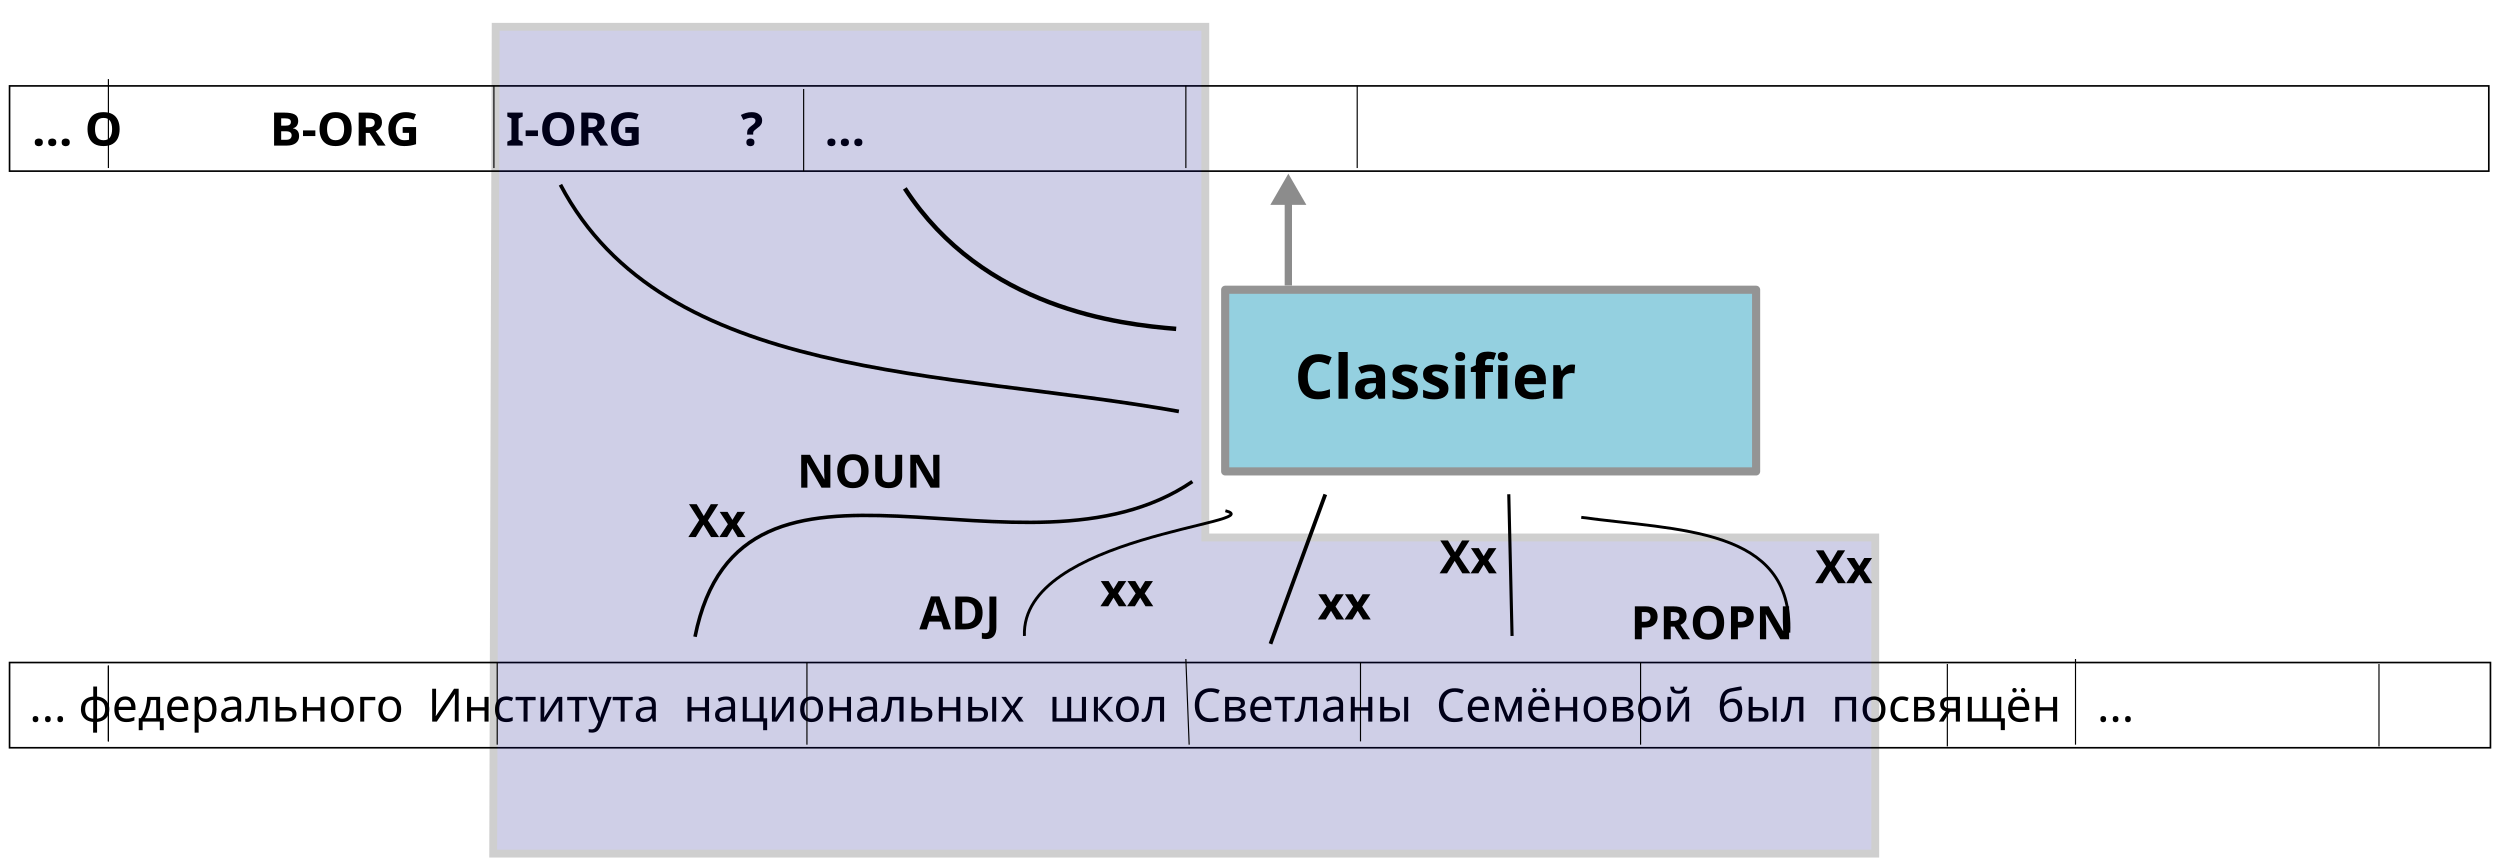
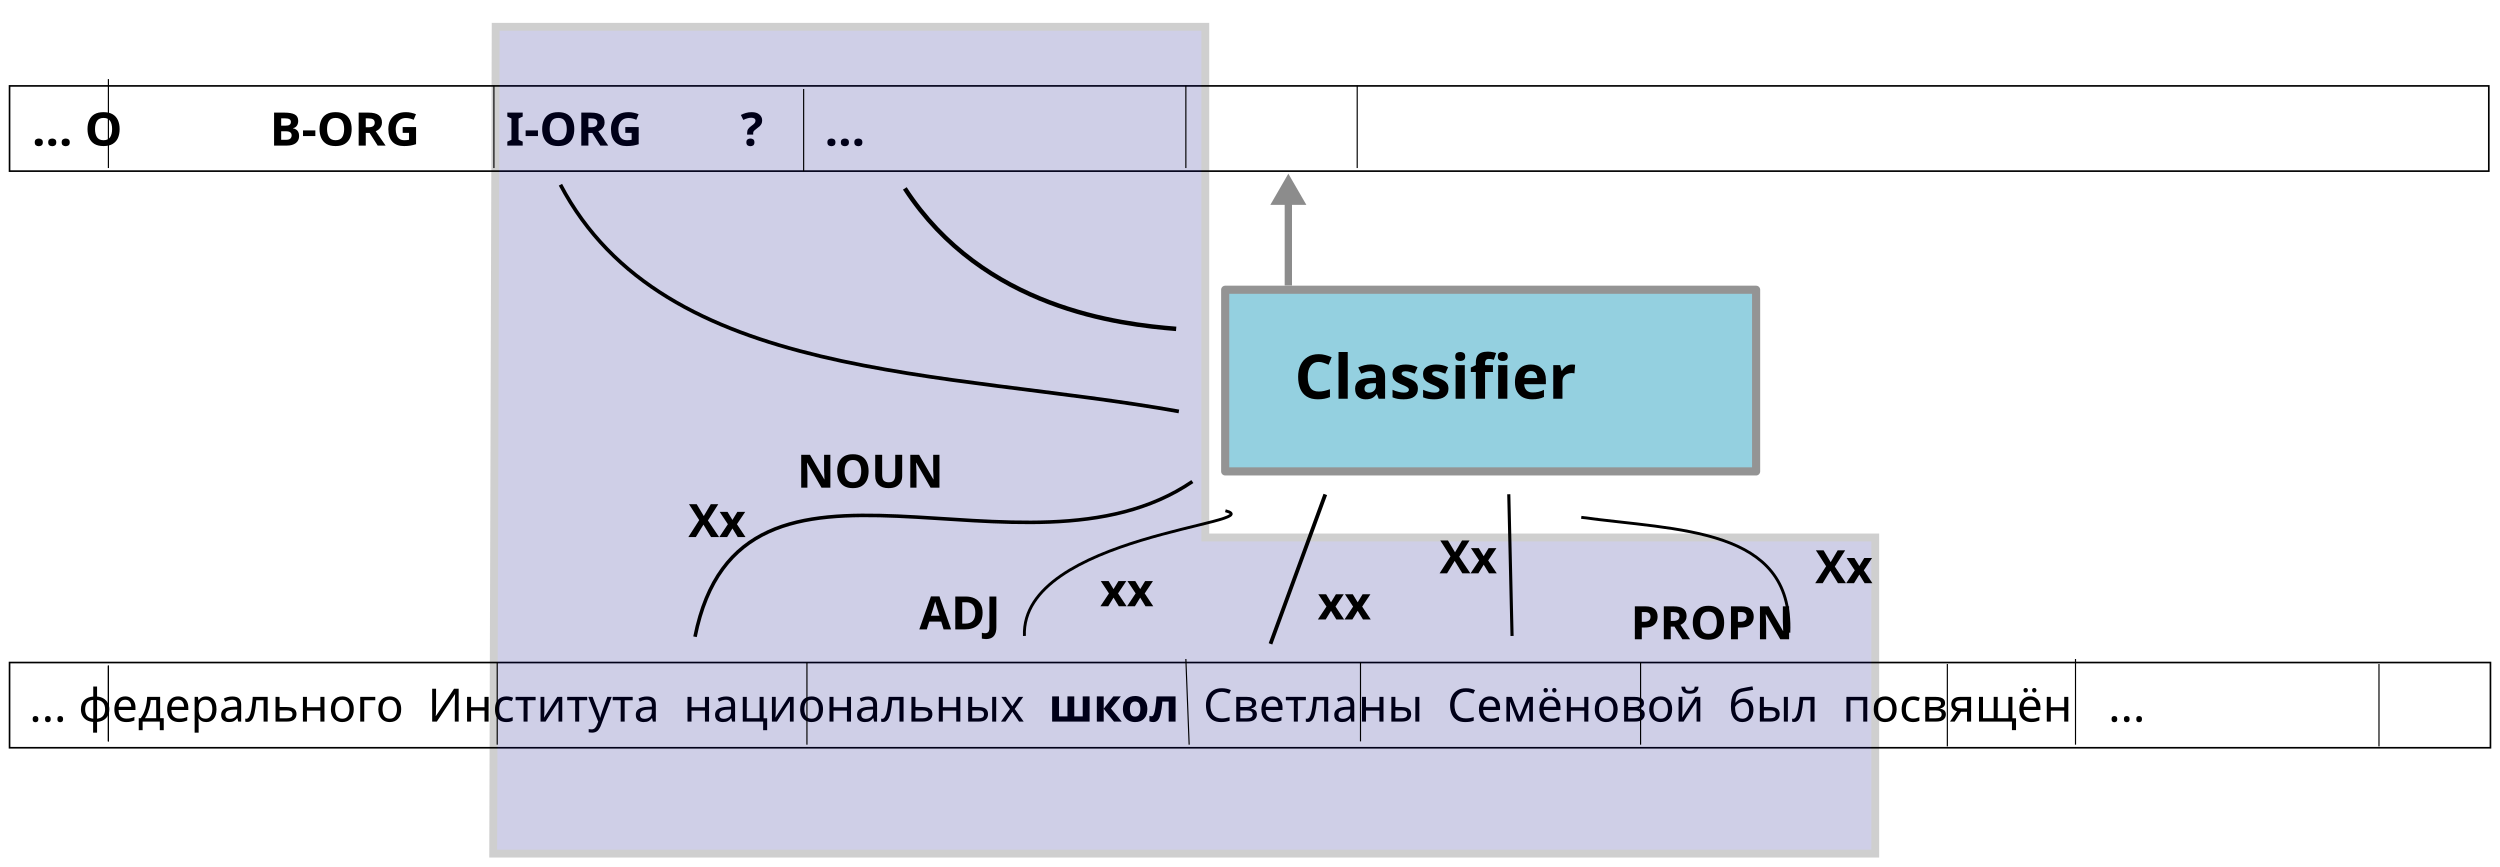
<svg xmlns="http://www.w3.org/2000/svg" width="573.561mm" height="198.833mm" viewBox="0 0 573.561 198.833" version="1.1" id="svg8">
  <defs id="defs2">
    <marker orient="auto" refY="0.0" refX="0.0" id="TriangleOutM" style="overflow:visible">
      <path id="path4829" d="M 5.77,0.0 L -2.88,5.0 L -2.88,-5.0 L 5.77,0.0 z " style="fill-rule:evenodd;stroke:#000000;stroke-width:1pt;stroke-opacity:1;fill:#000000;fill-opacity:1" transform="scale(0.4)" />
    </marker>
    <marker orient="auto" refY="0.0" refX="0.0" id="TriangleOutL" style="overflow:visible">
      <path id="path4826" d="M 5.77,0.0 L -2.88,5.0 L -2.88,-5.0 L 5.77,0.0 z " style="fill-rule:evenodd;stroke:#000000;stroke-width:1pt;stroke-opacity:1;fill:#000000;fill-opacity:1" transform="scale(0.8)" />
    </marker>
    <marker orient="auto" refY="0.0" refX="0.0" id="Tail" style="overflow:visible">
      <g id="g4732" transform="scale(-1.2)" style="stroke:#000000;stroke-opacity:1;fill:#000000;fill-opacity:1">
        <path id="path4720" d="M -3.805,-3.959 L 0.544,0" style="fill:#000000;fill-rule:evenodd;stroke:#000000;stroke-width:0.8;stroke-linecap:round;stroke-opacity:1;fill-opacity:1" />
        <path id="path4722" d="M -1.287,-3.959 L 3.062,0" style="fill:#000000;fill-rule:evenodd;stroke:#000000;stroke-width:0.8;stroke-linecap:round;stroke-opacity:1;fill-opacity:1" />
        <path id="path4724" d="M 1.305,-3.959 L 5.654,0" style="fill:#000000;fill-rule:evenodd;stroke:#000000;stroke-width:0.8;stroke-linecap:round;stroke-opacity:1;fill-opacity:1" />
        <path id="path4726" d="M -3.805,4.178 L 0.544,0.22" style="fill:#000000;fill-rule:evenodd;stroke:#000000;stroke-width:0.8;stroke-linecap:round;stroke-opacity:1;fill-opacity:1" />
        <path id="path4728" d="M -1.287,4.178 L 3.062,0.22" style="fill:#000000;fill-rule:evenodd;stroke:#000000;stroke-width:0.8;stroke-linecap:round;stroke-opacity:1;fill-opacity:1" />
        <path id="path4730" d="M 1.305,4.178 L 5.654,0.22" style="fill:#000000;fill-rule:evenodd;stroke:#000000;stroke-width:0.8;stroke-linecap:round;stroke-opacity:1;fill-opacity:1" />
      </g>
    </marker>
    <marker orient="auto" refY="0.0" refX="0.0" id="Arrow1Send" style="overflow:visible;">
      <path id="path4699" d="M 0.0,0.0 L 5.0,-5.0 L -12.5,0.0 L 5.0,5.0 L 0.0,0.0 z " style="fill-rule:evenodd;stroke:#000000;stroke-width:1pt;stroke-opacity:1;fill:#000000;fill-opacity:1" transform="scale(0.2) rotate(180) translate(6,0)" />
    </marker>
    <marker orient="auto" refY="0.0" refX="0.0" id="Arrow1Mstart" style="overflow:visible">
      <path id="path4690" d="M 0.0,0.0 L 5.0,-5.0 L -12.5,0.0 L 5.0,5.0 L 0.0,0.0 z " style="fill-rule:evenodd;stroke:#000000;stroke-width:1pt;stroke-opacity:1;fill:#008eb5;fill-opacity:1" transform="scale(0.4) translate(10,0)" />
    </marker>
    <marker orient="auto" refY="0" refX="0" id="marker5200" style="overflow:visible">
      <path id="path5198" style="fill:#008eb5;fill-opacity:1;fill-rule:evenodd;stroke:#000000;stroke-width:0.625;stroke-linejoin:round;stroke-opacity:1" d="M 8.719,4.034 -2.207,0.016 8.719,-4.002 c -1.745,2.372 -1.735,5.617 -6e-7,8.035 z" transform="matrix(-1.1,0,0,-1.1,-1.1,0)" />
    </marker>
    <marker orient="auto" refY="0" refX="0" id="marker5136" style="overflow:visible">
      <path id="path5134" style="fill:#000000;fill-opacity:1;fill-rule:evenodd;stroke:#000000;stroke-width:0.625;stroke-linejoin:round;stroke-opacity:1" d="M 8.719,4.034 -2.207,0.016 8.719,-4.002 c -1.745,2.372 -1.735,5.617 -6e-7,8.035 z" transform="matrix(-1.1,0,0,-1.1,-1.1,0)" />
    </marker>
    <marker orient="auto" refY="0" refX="0" id="Arrow2Lend" style="overflow:visible">
      <path id="path4705" style="fill:#000000;fill-opacity:1;fill-rule:evenodd;stroke:#000000;stroke-width:0.625;stroke-linejoin:round;stroke-opacity:1" d="M 8.719,4.034 -2.207,0.016 8.719,-4.002 c -1.745,2.372 -1.735,5.617 -6e-7,8.035 z" transform="matrix(-1.1,0,0,-1.1,-1.1,0)" />
    </marker>
    <marker orient="auto" refY="0" refX="0" id="Arrow1Lend" style="overflow:visible">
      <path id="path4687" d="M 0,0 5,-5 -12.5,0 5,5 Z" style="fill:#000000;fill-opacity:1;fill-rule:evenodd;stroke:#000000;stroke-width:1pt;stroke-opacity:1" transform="matrix(-0.8,0,0,-0.8,-10,0)" />
    </marker>
  </defs>
  <g id="layer1" transform="translate(-10.66064,-51.313)">
    <rect id="rect3718" width="569.18" height="19.551" x="12.851" y="203.314" style="fill:none;stroke:#000000;stroke-width:0.381;stroke-opacity:1" />
    <text xml:space="preserve" style="font-style:normal;font-variant:normal;font-weight:normal;font-stretch:normal;font-size:10.583px;line-height:1.25;font-family:'Fira Sans';-inkscape-font-specification:'Fira Sans';letter-spacing:0px;word-spacing:0px;fill:#000000;fill-opacity:1;stroke:none;stroke-width:0.265" x="17.387" y="216.869" id="text4527">
-       <tspan id="tspan4525" x="17.387" y="216.869" style="font-style:normal;font-variant:normal;font-weight:normal;font-stretch:normal;font-size:10.583px;font-family:'Fira Code';-inkscape-font-specification:'Fira Code';stroke-width:0.265">... федерального  Института  национальных  школ  Светланы  Семёновой  был  посвящён   ...</tspan>
+       <tspan id="tspan4525" x="17.387" y="216.869" style="font-style:normal;font-variant:normal;font-weight:normal;font-stretch:normal;font-size:10.583px;font-family:'Fira Code';-inkscape-font-specification:'Fira Code';stroke-width:0.265">... федерального  Института  национальных  <tspan style="font-weight:bold" id="tspan972">школ</tspan>  Светланы  Семёновой  был  посвящён   ...</tspan>
    </text>
    <rect id="rect3718-3" width="568.802" height="19.551" x="12.851" y="71.022" style="fill:none;stroke:#000000;stroke-width:0.381;stroke-opacity:1" />
    <text xml:space="preserve" style="font-style:normal;font-variant:normal;font-weight:normal;font-stretch:normal;font-size:10.712px;line-height:1.25;font-family:'Fira Sans';-inkscape-font-specification:'Fira Sans';letter-spacing:0px;word-spacing:0px;fill:#000000;fill-opacity:1;stroke:none;stroke-width:0.268" x="17.799" y="85.741" id="text4527-5" transform="scale(1.012113,0.9880318)">
      <tspan id="tspan4525-1" x="17.799" y="85.741" style="font-style:normal;font-variant:normal;font-weight:bold;font-stretch:normal;font-size:10.712px;font-family:'Fira Code';-inkscape-font-specification:'Fira Code';stroke-width:0.268">... O            B-ORG       I-ORG        ?     ...</tspan>
    </text>
    <rect style="opacity:0.42;fill:#008eb5;fill-opacity:1;stroke:#000000;stroke-width:1.864;stroke-linejoin:round;stroke-miterlimit:5.5;stroke-dasharray:none;stroke-opacity:1;paint-order:markers fill stroke" id="rect4572" width="121.809" height="41.678" x="291.747" y="117.789" ry="0" />
    <text xml:space="preserve" style="font-style:normal;font-variant:normal;font-weight:normal;font-stretch:normal;font-size:10.583px;line-height:1.25;font-family:'Fira Sans';-inkscape-font-specification:'Fira Sans';letter-spacing:0px;word-spacing:0px;fill:#000000;fill-opacity:1;stroke:none;stroke-width:0.265" x="307.673" y="142.786" id="text4576">
      <tspan id="tspan4574" x="307.673" y="142.786" style="font-style:normal;font-variant:normal;font-weight:bold;font-stretch:normal;font-size:14.111px;font-family:'Fira Sans';-inkscape-font-specification:'Fira Sans';stroke-width:0.265">Classifier</tspan>
    </text>
    <path style="opacity:0.19;fill:#00007e;fill-opacity:1;stroke:#000000;stroke-width:1.801;stroke-linecap:butt;stroke-linejoin:miter;stroke-miterlimit:4;stroke-dasharray:none;stroke-opacity:1" d="M 124.38,57.467 123.811,247.145 H 440.886 V 174.621 H 287.187 V 57.467 Z" id="path4578" />
    <path style="fill:none;stroke:#000000;stroke-width:0.819;stroke-linecap:butt;stroke-linejoin:miter;stroke-miterlimit:4;stroke-dasharray:none;stroke-opacity:1" d="m 170.113,197.402 c 10.54,-52.654 75.426,-9.27 114.105,-35.606" id="path4670" />
    <path style="fill:none;stroke:#000000;stroke-width:0.665;stroke-linecap:butt;stroke-linejoin:miter;stroke-miterlimit:4;stroke-dasharray:none;stroke-opacity:1" d="M 421.065,196.458 C 422.027,172.205 395.601,173.058 373.44,170" id="path4672" />
    <path style="fill:none;stroke:#000000;stroke-width:0.715;stroke-linecap:butt;stroke-linejoin:miter;stroke-miterlimit:4;stroke-dasharray:none;stroke-opacity:1" d="m 357.563,197.218 -0.751,-32.513" id="path4674" />
    <path style="fill:none;stroke:#000000;stroke-width:0.879;stroke-linecap:butt;stroke-linejoin:miter;stroke-miterlimit:4;stroke-dasharray:none;stroke-opacity:1" d="m 302.142,199.027 12.572,-34.278" id="path4676" />
    <path style="fill:none;stroke:#000000;stroke-width:0.856;stroke-linecap:butt;stroke-linejoin:miter;stroke-miterlimit:4;stroke-dasharray:none;stroke-opacity:1" d="m 139.239,93.694 c 23.776,45.194 88.064,42.405 141.884,52.014" id="path4678" />
    <path style="fill:none;stroke:#000000;stroke-width:1.026;stroke-linecap:butt;stroke-linejoin:miter;stroke-miterlimit:4;stroke-dasharray:none;stroke-opacity:1" d="m 218.252,94.539 c 18.015,27.68 49.483,31.192 62.249,32.226" id="path4680" />
    <text xml:space="preserve" style="font-style:normal;font-weight:normal;font-size:10.583px;line-height:1.25;font-family:sans-serif;letter-spacing:0px;word-spacing:0px;fill:#000000;fill-opacity:1;stroke:none;stroke-width:0.265" x="168.577" y="174.536" id="text5072">
      <tspan id="tspan5070" x="168.577" y="174.536" style="font-style:normal;font-variant:normal;font-weight:bold;font-stretch:normal;font-family:'Fira Code';-inkscape-font-specification:'Fira Code Bold';stroke-width:0.265">Xx</tspan>
    </text>
    <text xml:space="preserve" style="font-style:normal;font-weight:normal;font-size:10.583px;line-height:1.25;font-family:sans-serif;letter-spacing:0px;word-spacing:0px;fill:#000000;fill-opacity:1;stroke:none;stroke-width:0.265" x="427.113" y="185.119" id="text5076">
      <tspan id="tspan5074" x="427.113" y="185.119" style="font-style:normal;font-variant:normal;font-weight:bold;font-stretch:normal;font-family:'Fira Code';-inkscape-font-specification:'Fira Code';stroke-width:0.265">Xx</tspan>
    </text>
    <text xml:space="preserve" style="font-style:normal;font-weight:normal;font-size:10.583px;line-height:1.25;font-family:sans-serif;letter-spacing:0px;word-spacing:0px;fill:#000000;fill-opacity:1;stroke:none;stroke-width:0.265" x="340.935" y="182.851" id="text5080">
      <tspan id="tspan5078" x="340.935" y="182.851" style="font-style:normal;font-variant:normal;font-weight:bold;font-stretch:normal;font-family:'Fira Code';-inkscape-font-specification:'Fira Code';stroke-width:0.265">Xx</tspan>
    </text>
    <text xml:space="preserve" style="font-style:normal;font-weight:normal;font-size:10.583px;line-height:1.25;font-family:sans-serif;letter-spacing:0px;word-spacing:0px;fill:#000000;fill-opacity:1;stroke:none;stroke-width:0.265" x="312.964" y="193.435" id="text5084">
      <tspan id="tspan5082" x="312.964" y="193.435" style="font-style:normal;font-variant:normal;font-weight:bold;font-stretch:normal;font-family:'Fira Code';-inkscape-font-specification:'Fira Code';stroke-width:0.265">xx</tspan>
    </text>
    <path style="fill:none;stroke:#000000;stroke-width:0.665;stroke-linecap:butt;stroke-linejoin:miter;stroke-miterlimit:4;stroke-dasharray:none;stroke-opacity:1" d="m 245.685,197.214 c -0.849,-23.004 56.902,-25.908 46.113,-28.726" id="path5086" />
    <text xml:space="preserve" style="font-style:normal;font-weight:normal;font-size:10.583px;line-height:1.25;font-family:sans-serif;letter-spacing:0px;word-spacing:0px;fill:#000000;fill-opacity:1;stroke:none;stroke-width:0.265" x="263.071" y="190.411" id="text5090">
      <tspan id="tspan5088" x="263.071" y="190.411" style="font-style:normal;font-variant:normal;font-weight:bold;font-stretch:normal;font-family:'Fira Code';-inkscape-font-specification:'Fira Code Bold';stroke-width:0.265">xx</tspan>
    </text>
    <path style="fill:none;stroke:#000000;stroke-width:0.265px;stroke-linecap:butt;stroke-linejoin:miter;stroke-opacity:1" d="M 124.732,222.161 V 203.262" id="path5092" />
    <path style="fill:none;stroke:#000000;stroke-width:0.265px;stroke-linecap:butt;stroke-linejoin:miter;stroke-opacity:1" d="m 195.792,203.262 v 18.899" id="path5094" />
    <path style="fill:none;stroke:#000000;stroke-width:0.265px;stroke-linecap:butt;stroke-linejoin:miter;stroke-opacity:1" d="m 283.482,222.161 -0.756,-19.655" id="path5096" />
    <path style="fill:none;stroke:#000000;stroke-width:0.265px;stroke-linecap:butt;stroke-linejoin:miter;stroke-opacity:1" d="m 322.792,203.262 v 18.143" id="path5098" />
    <path style="fill:none;stroke:#000000;stroke-width:0.265px;stroke-linecap:butt;stroke-linejoin:miter;stroke-opacity:1" d="m 387.048,203.262 v 18.899" id="path5100" />
    <path style="fill:none;stroke:#000000;stroke-width:0.265px;stroke-linecap:butt;stroke-linejoin:miter;stroke-opacity:1" d="m 486.833,202.506 v 19.655" id="path5104" />
    <path style="fill:none;stroke:#000000;stroke-width:0.265px;stroke-linecap:butt;stroke-linejoin:miter;stroke-opacity:1" d="M 35.53,221.405 V 204.018" id="path5108" />
    <path style="fill:none;stroke:#000000;stroke-width:0.265px;stroke-linecap:butt;stroke-linejoin:miter;stroke-opacity:1" d="M 123.976,89.869 V 70.97" id="path5112" />
    <path style="fill:none;stroke:#000000;stroke-width:0.265px;stroke-linecap:butt;stroke-linejoin:miter;stroke-opacity:1" d="M 195.036,90.625 V 71.726" id="path5114" />
    <path style="fill:none;stroke:#000000;stroke-width:0.265px;stroke-linecap:butt;stroke-linejoin:miter;stroke-opacity:1" d="M 282.726,89.869 V 70.97" id="path5126" />
    <path style="fill:none;stroke:#000000;stroke-width:0.265px;stroke-linecap:butt;stroke-linejoin:miter;stroke-opacity:1" d="M 322.036,89.869 V 70.97" id="path5128" />
    <path style="fill:none;stroke:#000000;stroke-width:0.265px;stroke-linecap:butt;stroke-linejoin:miter;stroke-opacity:1" d="M 35.53,221.405 V 204.018" id="path5130" />
    <path style="fill:none;stroke:#000000;stroke-width:0.265px;stroke-linecap:butt;stroke-linejoin:miter;stroke-opacity:1" d="M 35.53,89.869 V 69.458" id="path5132" />
    <text xml:space="preserve" style="font-style:normal;font-weight:normal;font-size:10.583px;line-height:1.25;font-family:sans-serif;letter-spacing:0px;word-spacing:0px;fill:#000000;fill-opacity:1;stroke:none;stroke-width:0.265" x="193.524" y="163.196" id="text5460">
      <tspan id="tspan5458" x="193.524" y="163.196" style="font-style:normal;font-variant:normal;font-weight:bold;font-stretch:normal;font-family:'Fira Code';-inkscape-font-specification:'Fira Code';stroke-width:0.265">NOUN</tspan>
    </text>
    <text xml:space="preserve" style="font-style:normal;font-variant:normal;font-weight:normal;font-stretch:normal;font-size:10.583px;line-height:1.25;font-family:'Fira Code';-inkscape-font-specification:'Fira Code';letter-spacing:0px;word-spacing:0px;fill:#000000;fill-opacity:1;stroke:none;stroke-width:0.265" x="384.78" y="197.97" id="text5464">
      <tspan id="tspan5462" x="384.78" y="197.97" style="font-weight:bold;stroke-width:0.265">PROPN</tspan>
    </text>
    <path style="opacity:0.45;fill:none;stroke:#000000;stroke-width:1.68;stroke-linecap:butt;stroke-linejoin:miter;stroke-miterlimit:4;stroke-dasharray:none;stroke-opacity:1;marker-end:url(#TriangleOutM)" d="m 306.238,116.794 c 0,0 0,-20.862 0,-20.862" id="path7383" />
    <path style="fill:none;stroke:#000000;stroke-width:0.265px;stroke-linecap:butt;stroke-linejoin:miter;stroke-opacity:1" d="m 457.428,203.655 v 18.899" id="path5100-1" />
    <path style="fill:none;stroke:#000000;stroke-width:0.265px;stroke-linecap:butt;stroke-linejoin:miter;stroke-opacity:1" d="m 556.458,203.655 v 18.899" id="path5100-9" />
    <text xml:space="preserve" style="font-style:normal;font-variant:normal;font-weight:normal;font-stretch:normal;font-size:10.583px;line-height:1.25;font-family:'Fira Code';-inkscape-font-specification:'Fira Code';letter-spacing:0px;word-spacing:0px;fill:#000000;fill-opacity:1;stroke:none;stroke-width:0.265" x="221.571" y="195.717" id="text1121">
      <tspan id="tspan1119" x="221.571" y="195.717" style="font-weight:bold;stroke-width:0.265">ADJ</tspan>
    </text>
  </g>
</svg>
